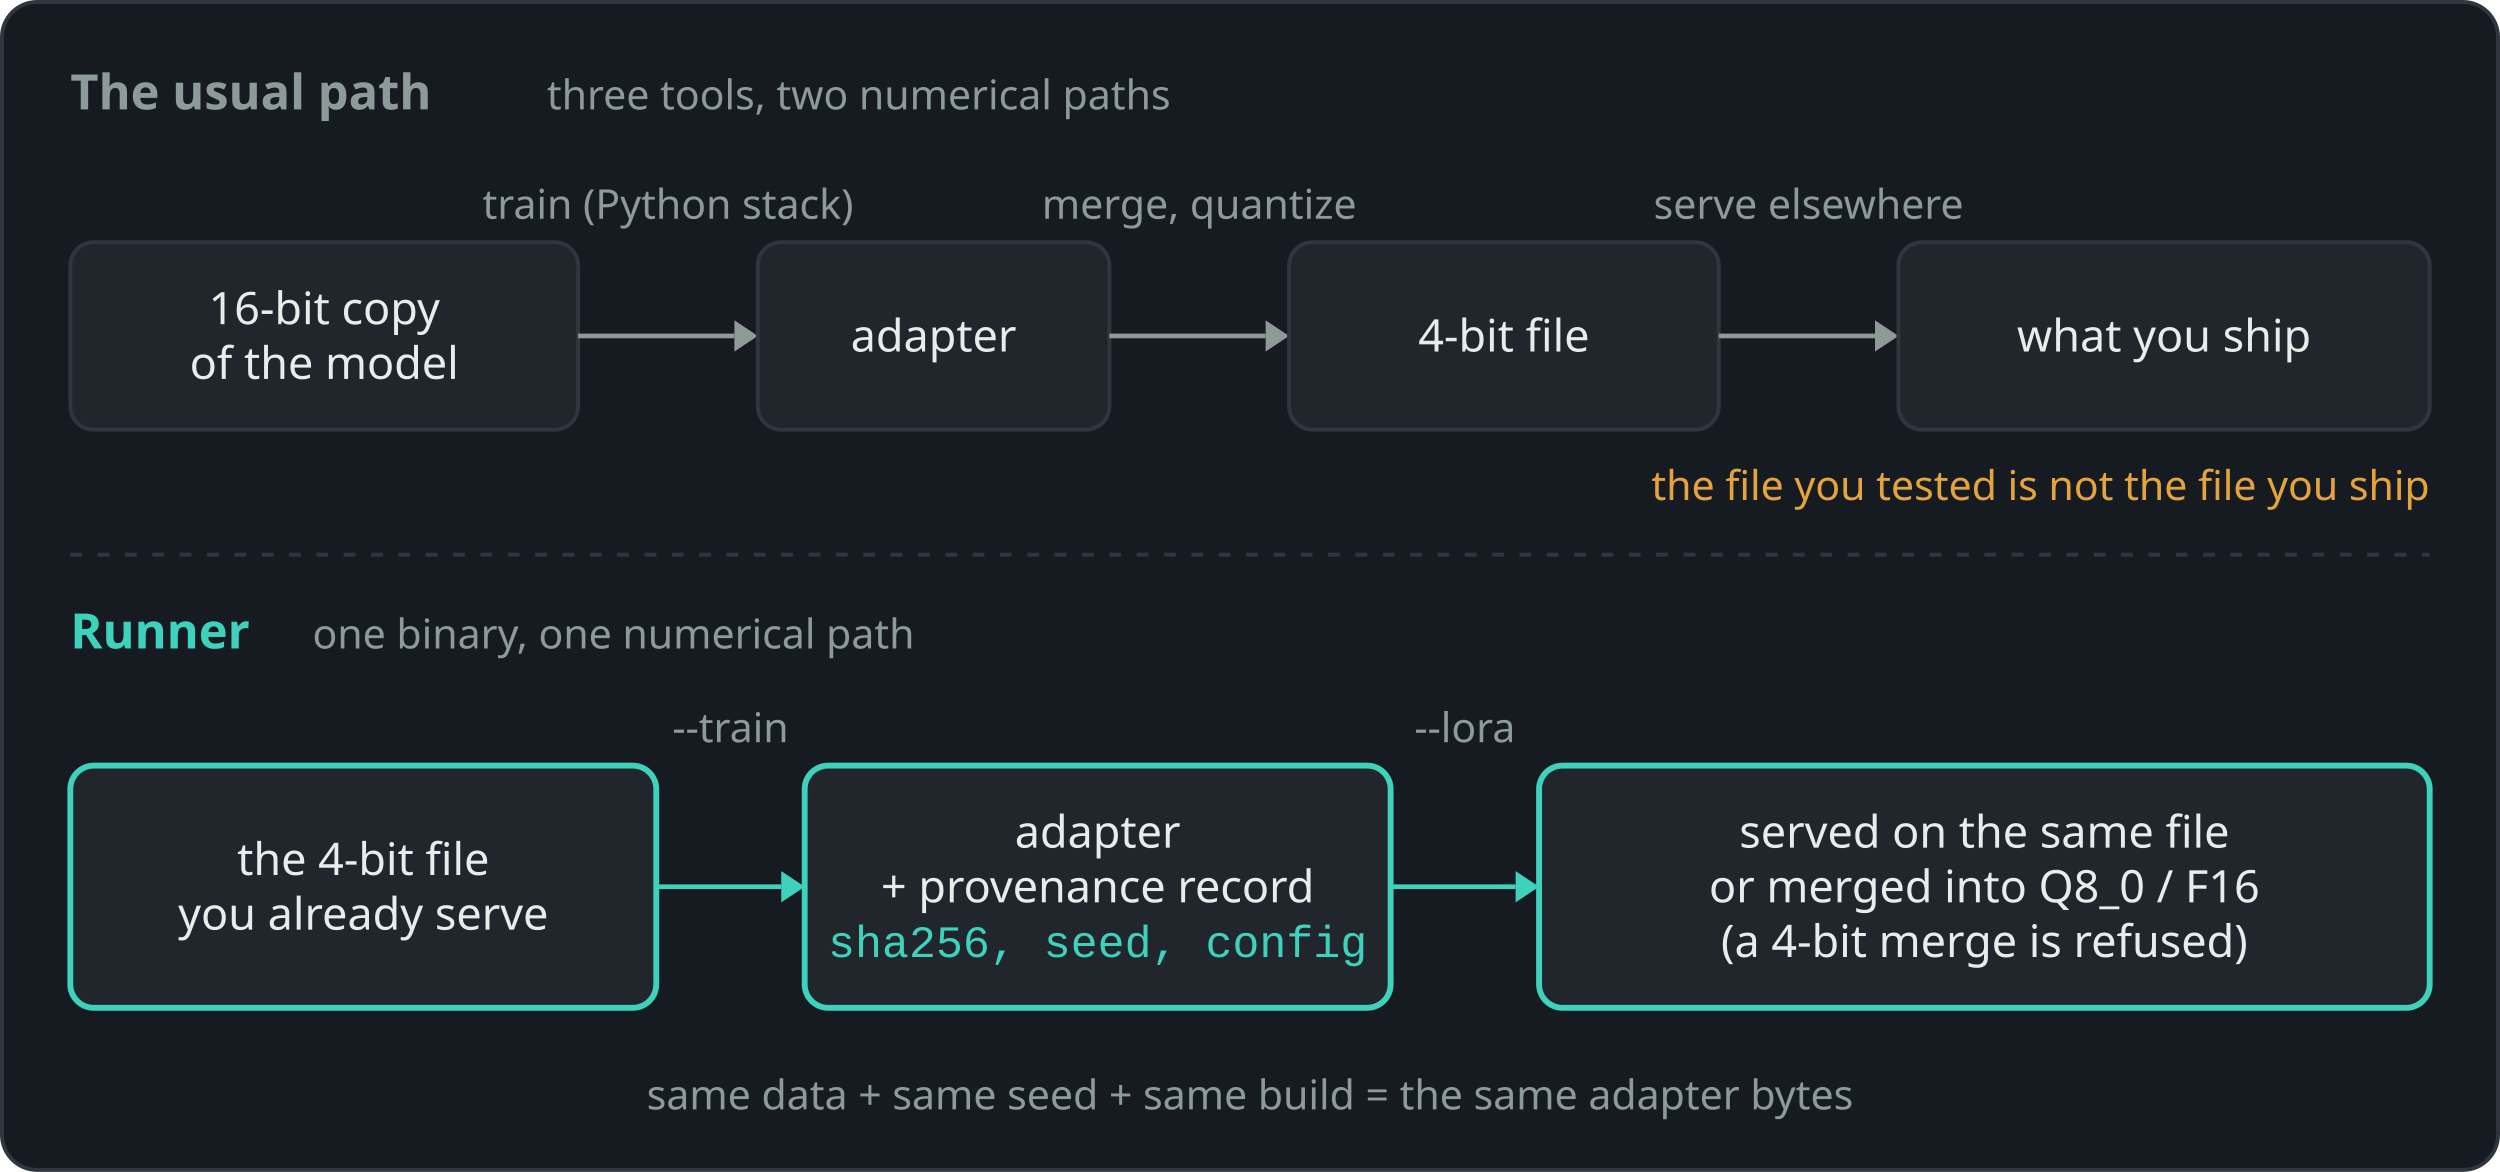
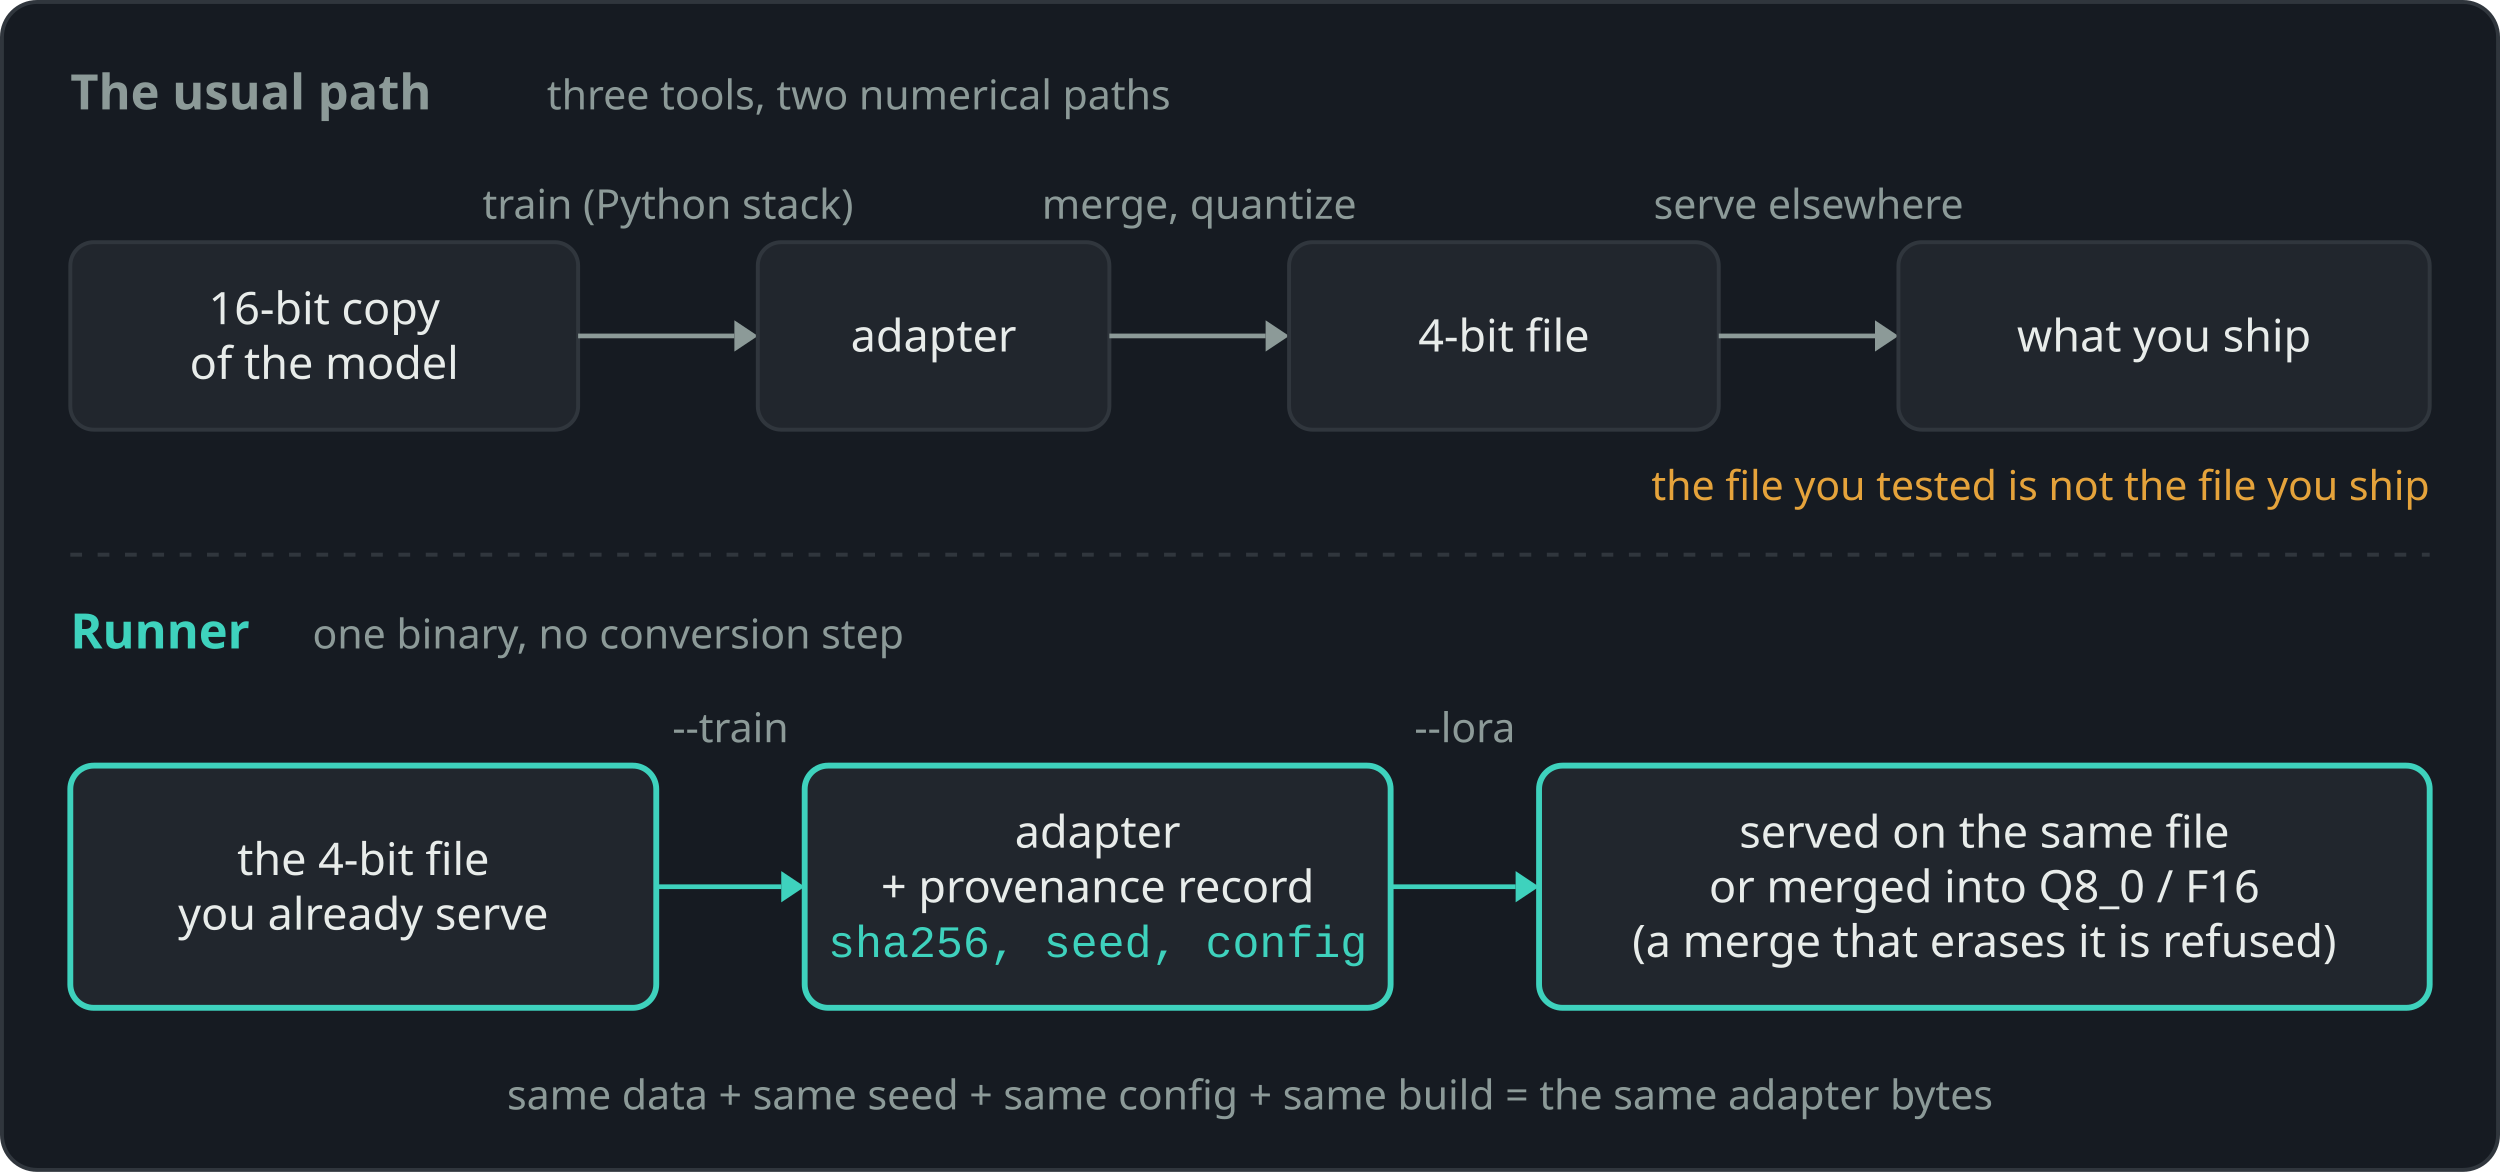
<svg xmlns="http://www.w3.org/2000/svg" viewBox="0 0 640 300" width="640" height="300" role="img" aria-labelledby="t">
  <rect x="0.5" y="0.5" width="639" height="299" rx="9" fill="#161B22" stroke="#30363D" />
  <text x="18" y="28" text-anchor="start" font-family="-apple-system, BlinkMacSystemFont, 'Segoe UI', 'Noto Sans', Helvetica, Arial, sans-serif" font-size="12.5" font-weight="600" fill="#8C9A98">The usual path</text>
  <text x="140" y="28" text-anchor="start" font-family="-apple-system, BlinkMacSystemFont, 'Segoe UI', 'Noto Sans', Helvetica, Arial, sans-serif" font-size="10.5" fill="#8C9A98">three tools, two numerical paths</text>
  <rect x="18" y="62" width="130" height="48" rx="6" fill="#21262D" stroke="#30363D" stroke-width="1" />
  <text x="83.0" y="83.0" text-anchor="middle" font-family="-apple-system, BlinkMacSystemFont, 'Segoe UI', 'Noto Sans', Helvetica, Arial, sans-serif" font-size="11.5" fill="#E8ECEA">16-bit copy</text>
  <text x="83.0" y="97.0" text-anchor="middle" font-family="-apple-system, BlinkMacSystemFont, 'Segoe UI', 'Noto Sans', Helvetica, Arial, sans-serif" font-size="11.5" fill="#E8ECEA">of the model</text>
  <line x1="148" y1="86" x2="188" y2="86" stroke="#8C9A98" stroke-width="1.2" />
  <path d="M188 82 L194 86 L188 90 Z" fill="#8C9A98" />
  <text x="171.0" y="56" text-anchor="middle" font-family="-apple-system, BlinkMacSystemFont, 'Segoe UI', 'Noto Sans', Helvetica, Arial, sans-serif" font-size="10.5" fill="#8C9A98">train (Python stack)</text>
  <rect x="194" y="62" width="90" height="48" rx="6" fill="#21262D" stroke="#30363D" stroke-width="1" />
  <text x="239.0" y="90.0" text-anchor="middle" font-family="-apple-system, BlinkMacSystemFont, 'Segoe UI', 'Noto Sans', Helvetica, Arial, sans-serif" font-size="11.5" fill="#E8ECEA">adapter</text>
  <line x1="284" y1="86" x2="324" y2="86" stroke="#8C9A98" stroke-width="1.2" />
  <path d="M324 82 L330 86 L324 90 Z" fill="#8C9A98" />
  <text x="307.0" y="56" text-anchor="middle" font-family="-apple-system, BlinkMacSystemFont, 'Segoe UI', 'Noto Sans', Helvetica, Arial, sans-serif" font-size="10.5" fill="#8C9A98">merge, quantize</text>
  <rect x="330" y="62" width="110" height="48" rx="6" fill="#21262D" stroke="#30363D" stroke-width="1" />
  <text x="385.0" y="90.0" text-anchor="middle" font-family="-apple-system, BlinkMacSystemFont, 'Segoe UI', 'Noto Sans', Helvetica, Arial, sans-serif" font-size="11.5" fill="#E8ECEA">4-bit file</text>
  <line x1="440" y1="86" x2="480" y2="86" stroke="#8C9A98" stroke-width="1.2" />
  <path d="M480 82 L486 86 L480 90 Z" fill="#8C9A98" />
  <text x="463.0" y="56" text-anchor="middle" font-family="-apple-system, BlinkMacSystemFont, 'Segoe UI', 'Noto Sans', Helvetica, Arial, sans-serif" font-size="10.5" fill="#8C9A98">serve elsewhere</text>
  <rect x="486" y="62" width="136" height="48" rx="6" fill="#21262D" stroke="#30363D" stroke-width="1" />
  <text x="554.0" y="90.0" text-anchor="middle" font-family="-apple-system, BlinkMacSystemFont, 'Segoe UI', 'Noto Sans', Helvetica, Arial, sans-serif" font-size="11.5" fill="#E8ECEA">what you ship</text>
  <text x="622" y="128" text-anchor="end" font-family="-apple-system, BlinkMacSystemFont, 'Segoe UI', 'Noto Sans', Helvetica, Arial, sans-serif" font-size="10.5" fill="#E5A33B">the file you tested is not the file you ship</text>
  <line x1="18" y1="142" x2="622" y2="142" stroke="#30363D" stroke-dasharray="3 4" />
  <text x="18" y="166" text-anchor="start" font-family="-apple-system, BlinkMacSystemFont, 'Segoe UI', 'Noto Sans', Helvetica, Arial, sans-serif" font-size="12.5" font-weight="600" fill="#3ED2BD">Runner</text>
-   <text x="80" y="166" text-anchor="start" font-family="-apple-system, BlinkMacSystemFont, 'Segoe UI', 'Noto Sans', Helvetica, Arial, sans-serif" font-size="10.5" fill="#8C9A98">one binary, one numerical path</text>
+   <text x="80" y="166" text-anchor="start" font-family="-apple-system, BlinkMacSystemFont, 'Segoe UI', 'Noto Sans', Helvetica, Arial, sans-serif" font-size="10.5" fill="#8C9A98">one binary, no conversion step</text>
  <rect x="18" y="196" width="150" height="62" rx="6" fill="#21262D" stroke="#3ED2BD" stroke-width="1.5" />
  <text x="93.0" y="224.0" text-anchor="middle" font-family="-apple-system, BlinkMacSystemFont, 'Segoe UI', 'Noto Sans', Helvetica, Arial, sans-serif" font-size="11.5" fill="#E8ECEA">the 4-bit file</text>
  <text x="93.0" y="238.0" text-anchor="middle" font-family="-apple-system, BlinkMacSystemFont, 'Segoe UI', 'Noto Sans', Helvetica, Arial, sans-serif" font-size="11.5" fill="#E8ECEA">you already serve</text>
  <line x1="168" y1="227" x2="200" y2="227" stroke="#3ED2BD" stroke-width="1.2" />
  <path d="M200 223 L206 227 L200 231 Z" fill="#3ED2BD" />
  <text x="187.0" y="190" text-anchor="middle" font-family="-apple-system, BlinkMacSystemFont, 'Segoe UI', 'Noto Sans', Helvetica, Arial, sans-serif" font-size="10.5" fill="#8C9A98">--train</text>
  <rect x="206" y="196" width="150" height="62" rx="6" fill="#21262D" stroke="#3ED2BD" stroke-width="1.5" />
  <text x="281.0" y="217.0" text-anchor="middle" font-family="-apple-system, BlinkMacSystemFont, 'Segoe UI', 'Noto Sans', Helvetica, Arial, sans-serif" font-size="11.5" fill="#E8ECEA">adapter</text>
  <text x="281.0" y="231.0" text-anchor="middle" font-family="-apple-system, BlinkMacSystemFont, 'Segoe UI', 'Noto Sans', Helvetica, Arial, sans-serif" font-size="11.5" fill="#E8ECEA">+ provenance record</text>
  <text x="281.0" y="245.0" text-anchor="middle" font-family="ui-monospace, SFMono-Regular, 'SF Mono', Menlo, Consolas, 'Liberation Mono', monospace" font-size="11.5" fill="#3ED2BD">sha256, seed, config</text>
  <line x1="356" y1="227" x2="388" y2="227" stroke="#3ED2BD" stroke-width="1.2" />
  <path d="M388 223 L394 227 L388 231 Z" fill="#3ED2BD" />
  <text x="375.0" y="190" text-anchor="middle" font-family="-apple-system, BlinkMacSystemFont, 'Segoe UI', 'Noto Sans', Helvetica, Arial, sans-serif" font-size="10.5" fill="#8C9A98">--lora</text>
  <rect x="394" y="196" width="228" height="62" rx="6" fill="#21262D" stroke="#3ED2BD" stroke-width="1.5" />
  <text x="508.0" y="217.0" text-anchor="middle" font-family="-apple-system, BlinkMacSystemFont, 'Segoe UI', 'Noto Sans', Helvetica, Arial, sans-serif" font-size="11.5" fill="#E8ECEA">served on the same file</text>
  <text x="508.0" y="231.0" text-anchor="middle" font-family="-apple-system, BlinkMacSystemFont, 'Segoe UI', 'Noto Sans', Helvetica, Arial, sans-serif" font-size="11.5" fill="#E8ECEA">or merged into Q8_0 / F16</text>
-   <text x="508.0" y="245.0" text-anchor="middle" font-family="-apple-system, BlinkMacSystemFont, 'Segoe UI', 'Noto Sans', Helvetica, Arial, sans-serif" font-size="11.5" fill="#E8ECEA">(a 4-bit merge is refused)</text>
-   <text x="320.0" y="284" text-anchor="middle" font-family="-apple-system, BlinkMacSystemFont, 'Segoe UI', 'Noto Sans', Helvetica, Arial, sans-serif" font-size="10.5" fill="#8C9A98">same data + same seed + same build = the same adapter bytes</text>
+   <text x="508.0" y="245.0" text-anchor="middle" font-family="-apple-system, BlinkMacSystemFont, 'Segoe UI', 'Noto Sans', Helvetica, Arial, sans-serif" font-size="11.5" fill="#E8ECEA">(a merge that erases it is refused)</text>
+   <text x="320.0" y="284" text-anchor="middle" font-family="-apple-system, BlinkMacSystemFont, 'Segoe UI', 'Noto Sans', Helvetica, Arial, sans-serif" font-size="10.5" fill="#8C9A98">same data + same seed + same config + same build = the same adapter bytes</text>
</svg>
